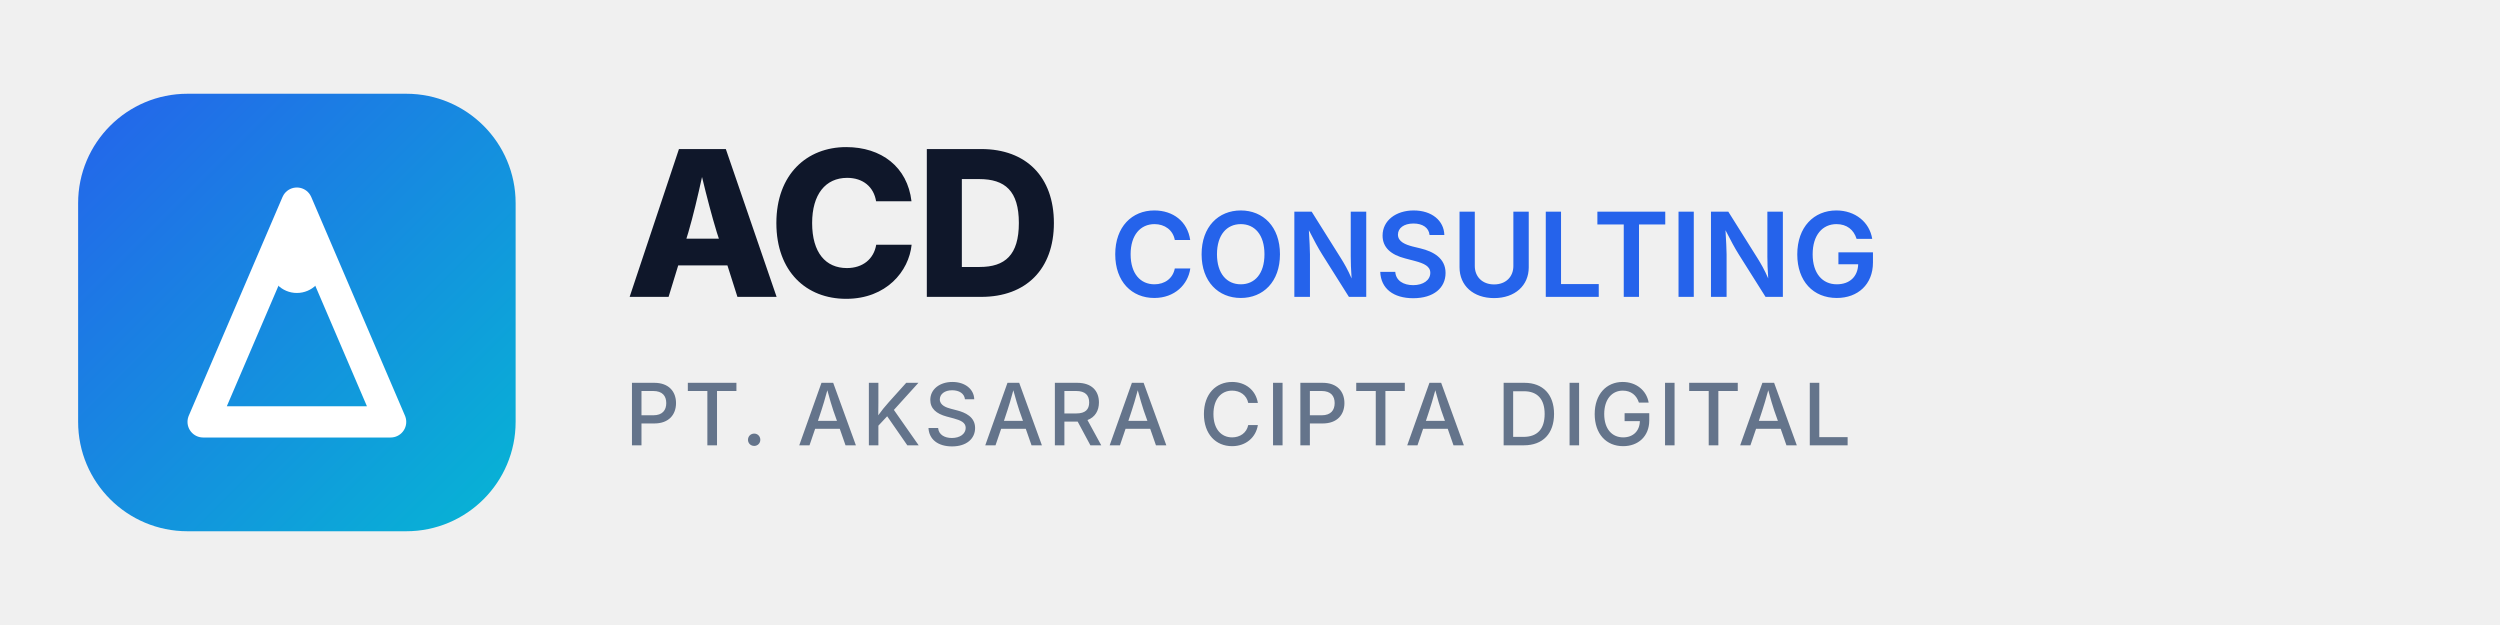
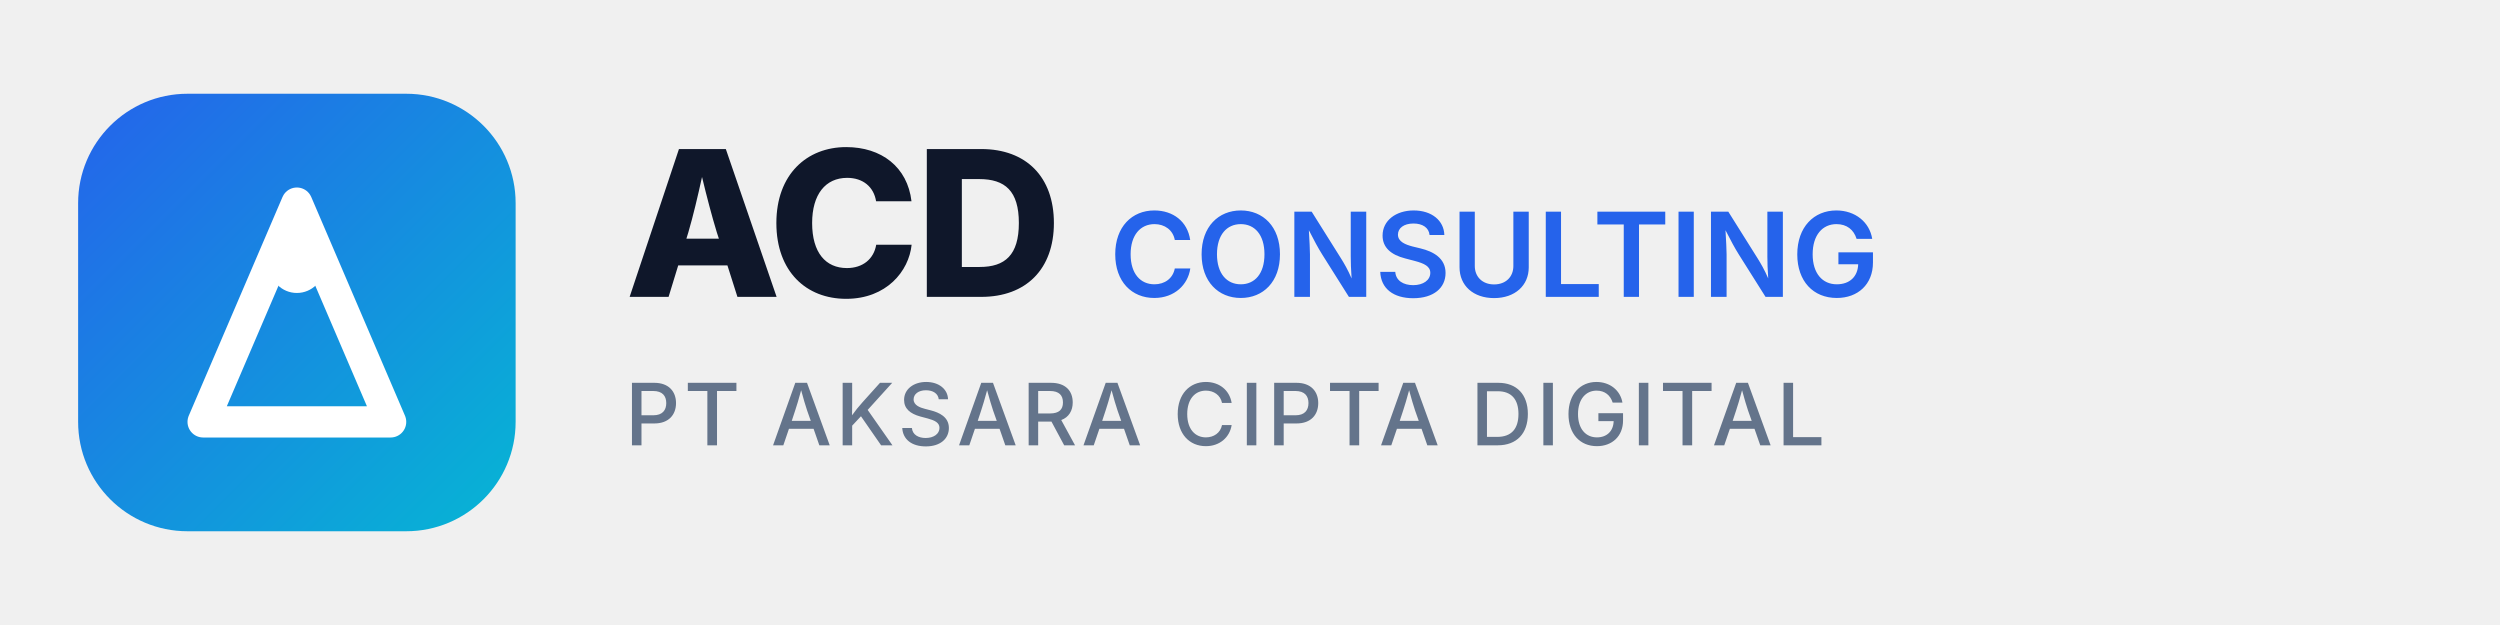
<svg xmlns="http://www.w3.org/2000/svg" viewBox="0 0 320 80" width="100%" height="100%">
  <defs>
    <linearGradient id="acdGrad" x1="0%" y1="0%" x2="100%" y2="100%">
      <stop offset="0%" stop-color="#2563EB" />
      <stop offset="100%" stop-color="#06B6D4" />
    </linearGradient>
    <linearGradient id="goldGrad" x1="0%" y1="0%" x2="100%" y2="100%">
      <stop offset="0%" stop-color="#F59E0B" />
      <stop offset="100%" stop-color="#D97706" />
    </linearGradient>
  </defs>
  <g transform="translate(10, 12)">
    <rect x="0" y="0" width="56" height="56" rx="14" fill="url(#acdGrad)" />
    <path d="M16 42 L28 14 L40 42 Z" fill="none" stroke="#FFFFFF" stroke-width="4" stroke-linejoin="round" />
    <path d="M20 33 L36 33" fill="none" stroke="url(#goldGrad)" stroke-width="4" stroke-linecap="round" />
    <circle cx="28" cy="22" r="3.5" fill="#FFFFFF" />
  </g>
  <text x="80" y="38" font-family="system-ui, -apple-system, sans-serif" font-size="26" font-weight="800" fill="#0F172A" letter-spacing="-0.5">ACD</text>
  <text x="142" y="38" font-family="system-ui, -apple-system, sans-serif" font-size="15" font-weight="600" fill="#2563EB">CONSULTING</text>
-   <text x="80" y="57" font-family="system-ui, -apple-system, sans-serif" font-size="11" font-weight="500" fill="#64748B" letter-spacing="0.5">PT. AKSARA CIPTA DIGITAL</text>
+   <text x="80" y="57" font-family="system-ui, -apple-system, sans-serif" font-size="11" font-weight="500" fill="#64748B" letter-spacing="0.5">PT AKSARA CIPTA DIGITAL</text>
</svg>
